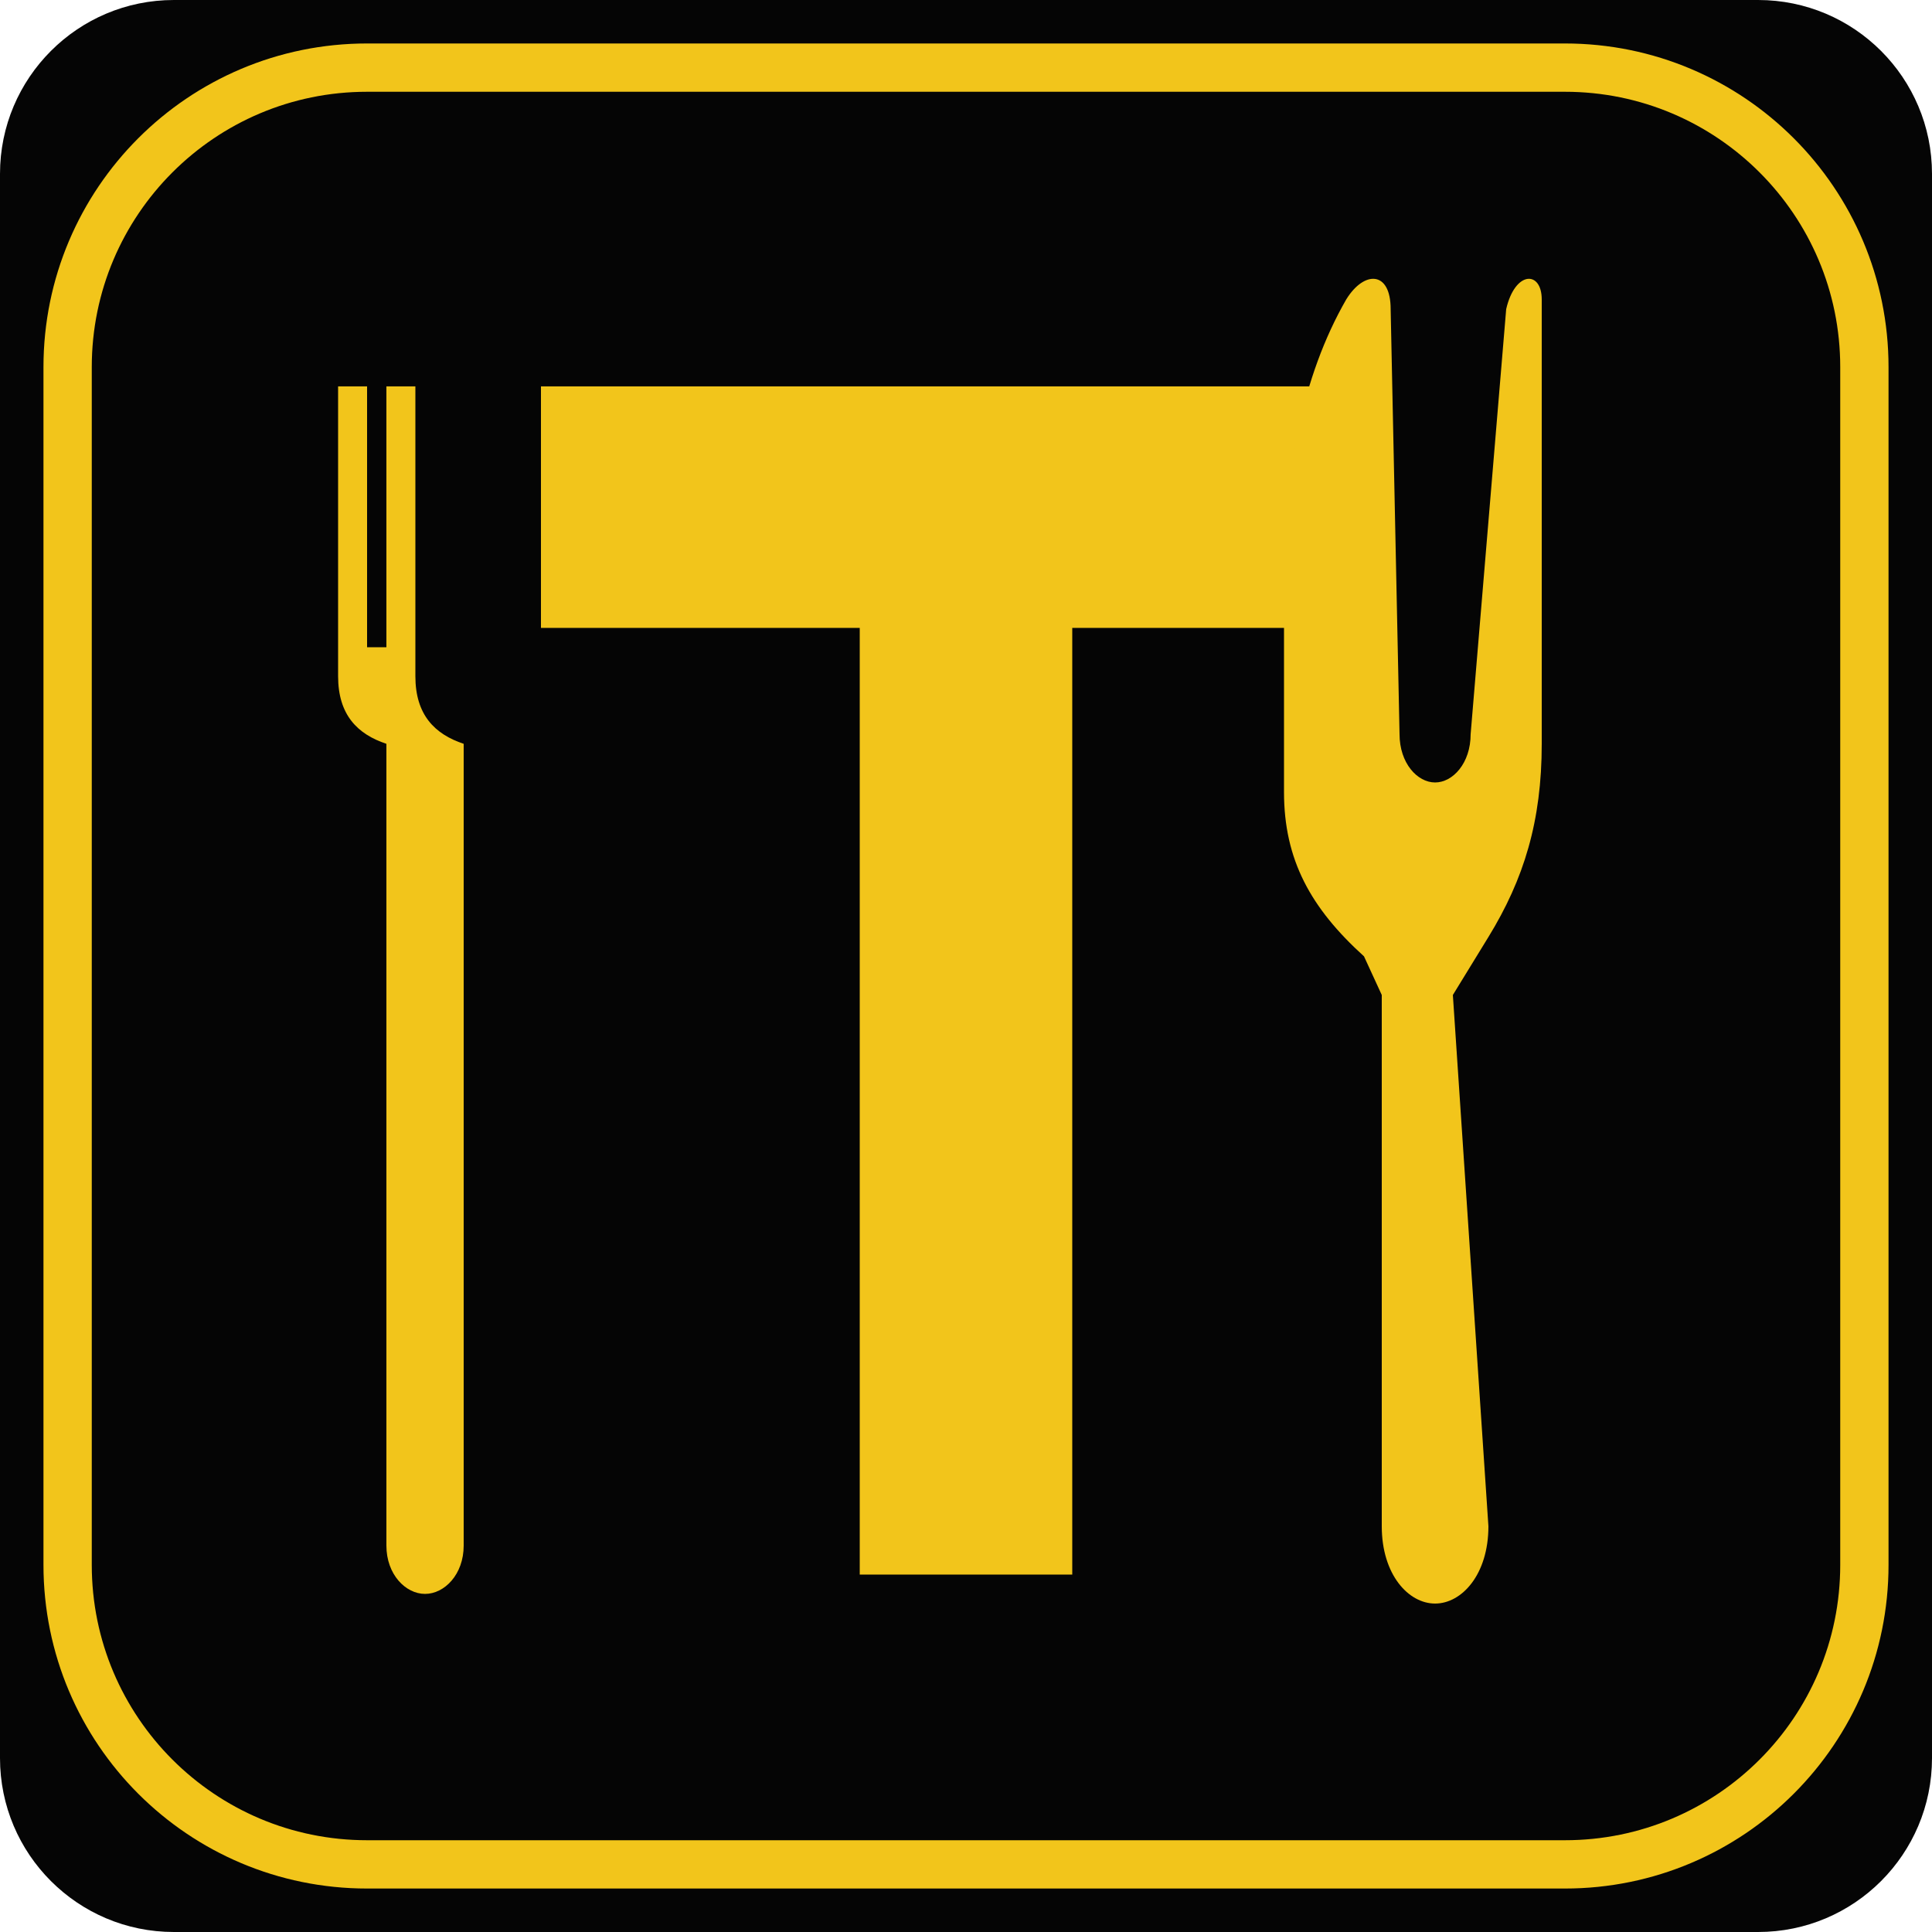
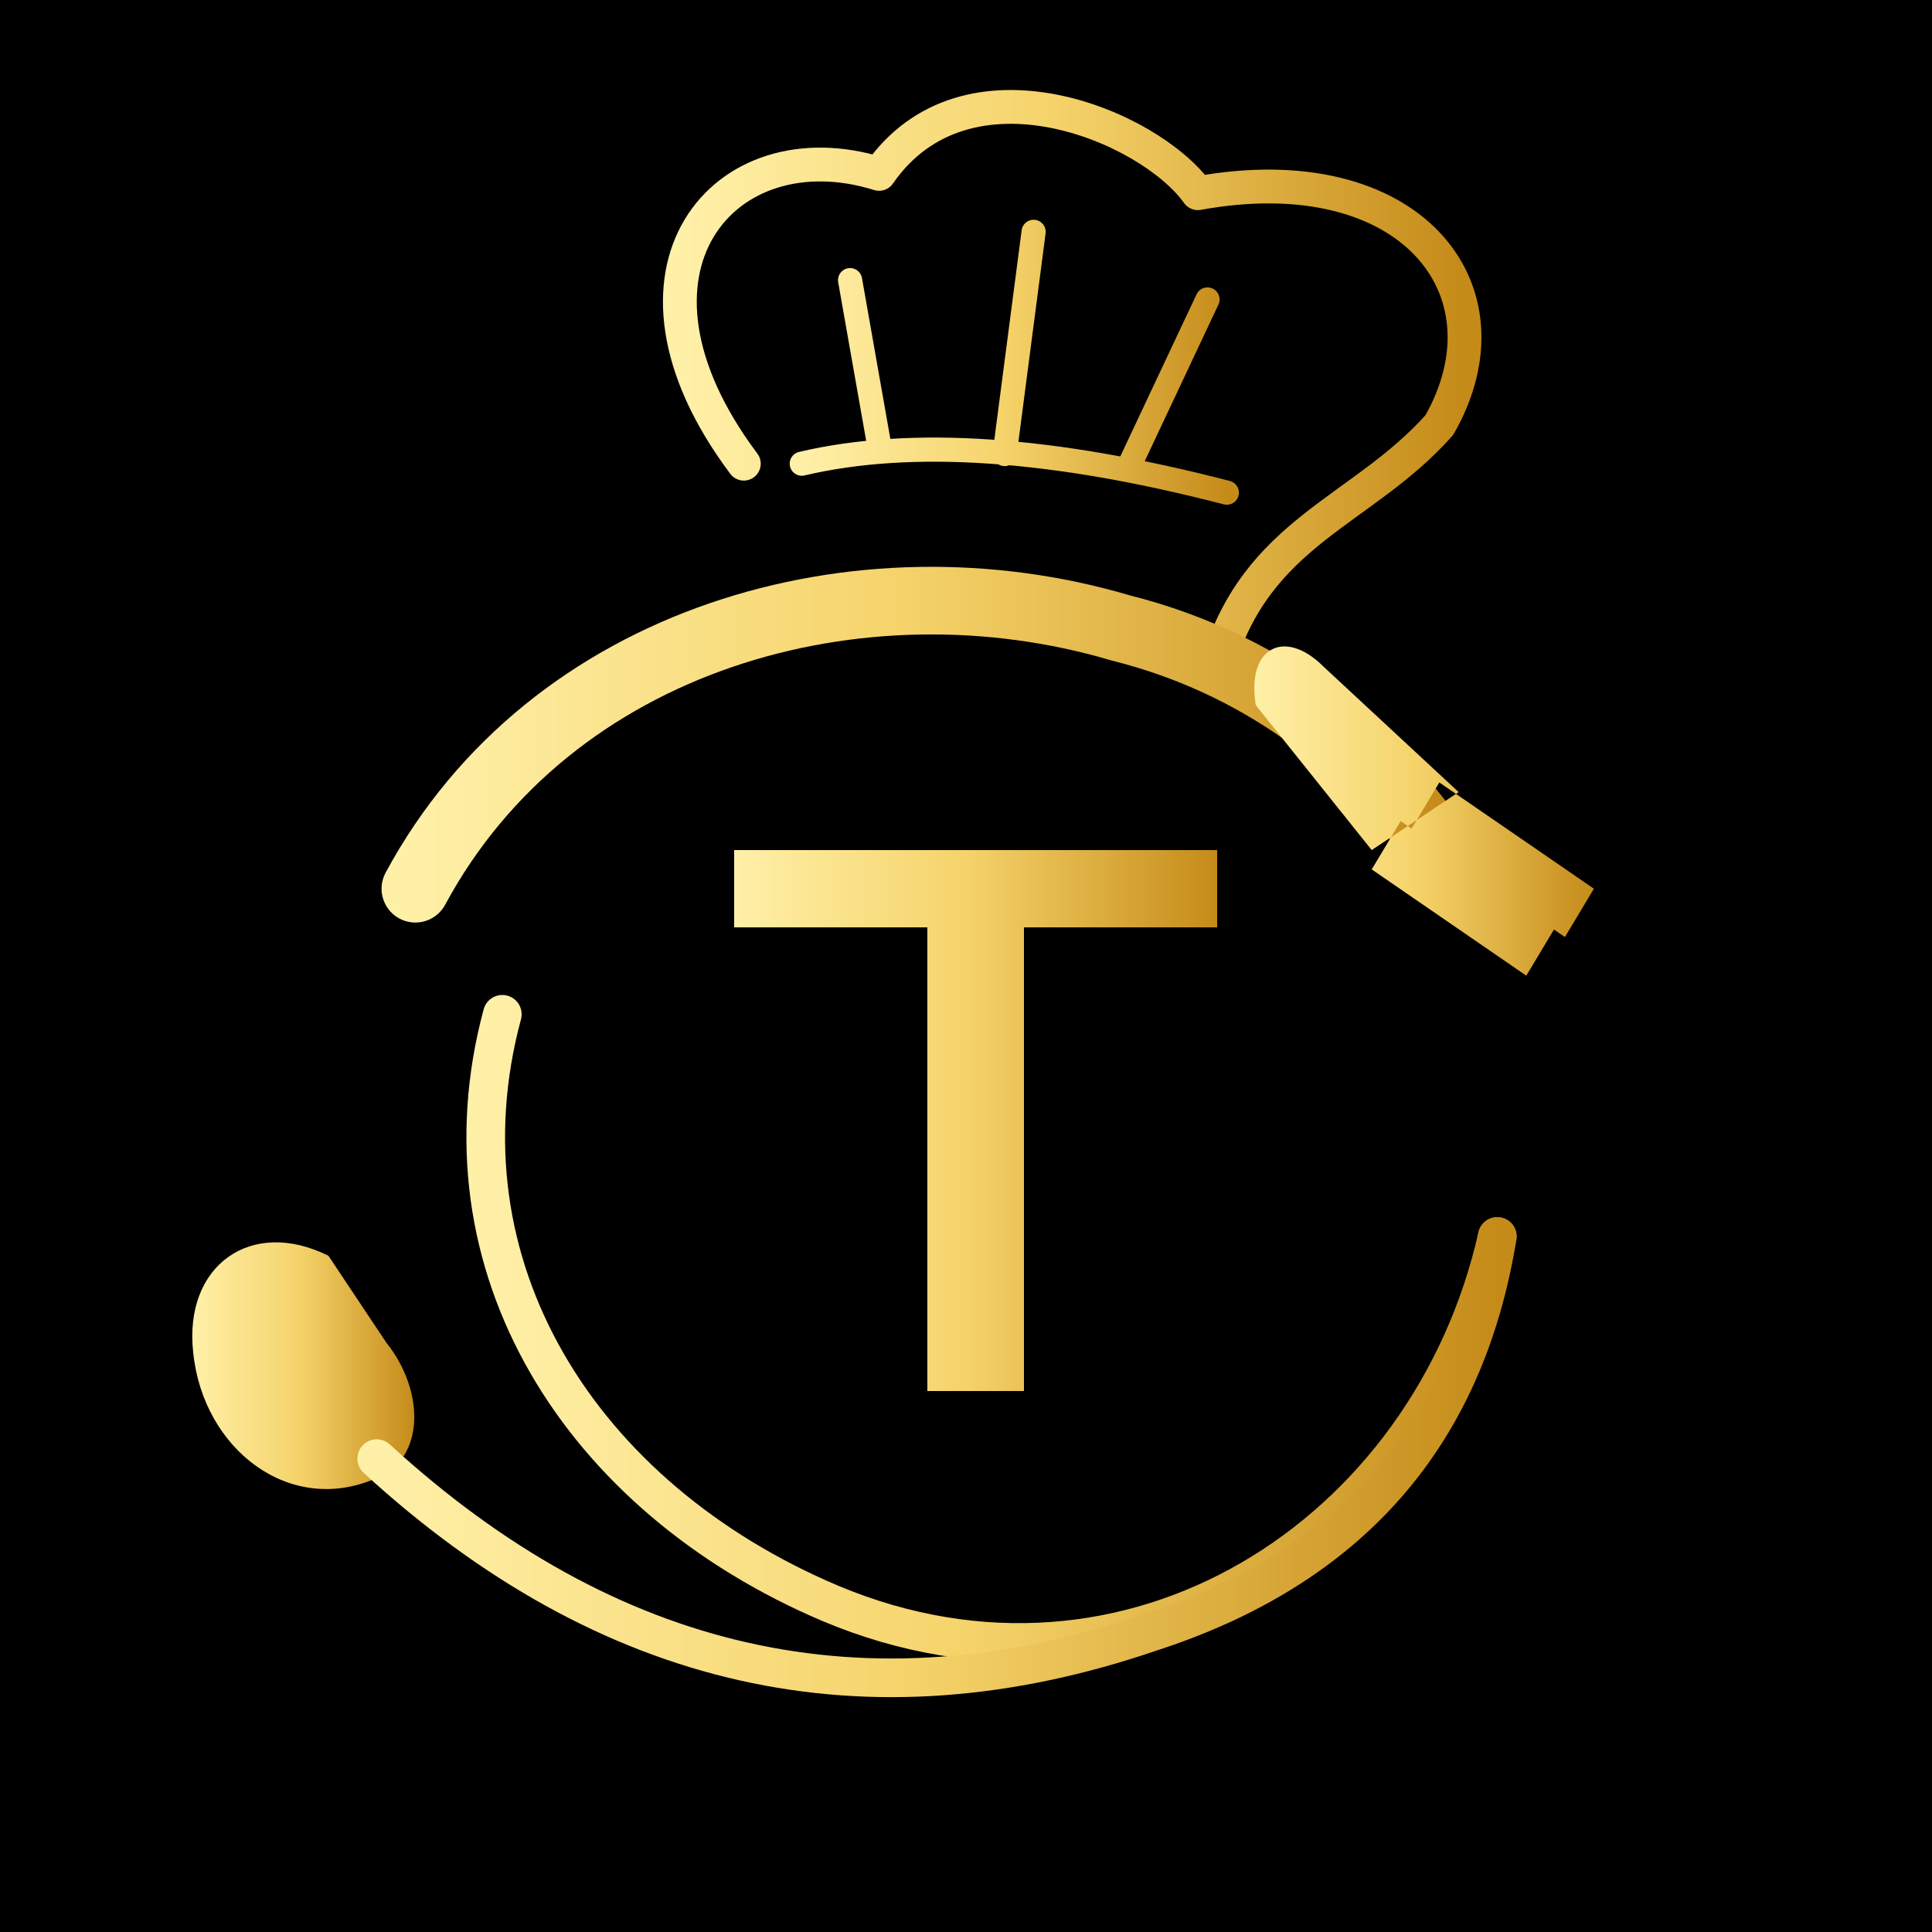
<svg xmlns="http://www.w3.org/2000/svg" viewBox="0 0 200 200">
-   <rect width="200" height="200" rx="18" fill="#050505" />
-   <rect x="7" y="7" width="186" height="186" rx="31" fill="none" stroke="#F2C51B" stroke-width="5" />
-   <g fill="#F2C51B">
-     <path d="M56 40H144V65H111V163H89V65H56Z" />
-     <path d="M35 40H38V70C38 74 40 76 43 77V160C43 163 41 165 39 165S35 163 35 160V77C32 76 30 74 30 70V40H33V67H35Z" transform="translate(5 0)" />
-     <path d="M158 31C153 39 151 49 151 60V82C151 89 154 94 160 99L162 103V158C162 163 165 166 168 166S174 163 174 158L170 103L174 97C178 91 180 85 180 77V31C180 28 177 28 176 32L172 76C172 79 170 81 168 81S164 79 164 76L163 32C163 28 160 28 158 31Z" transform="translate(-6 0) scale(.92 1)" />
+   <rect width="200" height="200" fill="#000" />
+   <defs>
+     <linearGradient id="gold" x1="0" y1="0" x2="1" y2="0">
+       <stop stop-color="#fff0a8" />
+       <stop offset=".48" stop-color="#f5d36a" />
+       <stop offset="1" stop-color="#c58b19" />
+     </linearGradient>
+   </defs>
+   <g fill="none" stroke="url(#gold)" stroke-linecap="round" stroke-linejoin="round">
+     <path stroke-width="3.5" d="M77 48 C62 28 75 13 91 18 C100 5 119 13 124 20 C146 16 157 30 149 44 C141 53 130 55 126 69" />
+     <path stroke-width="2.5" d="M83 48 Q100 44 127 51 M91 46 L88 29 M104 47 L107 24 M117 48 L125 31" />
+     <path stroke-width="7" d="M43 92 C57 66 89 57 116 65 C132 69 143 79 149 88" />
+     <path stroke-width="4" d="M52 105 C45 131 60 155 86 166 C117 179 148 159 155 128" />
  </g>
+   <path fill="url(#gold)" d="M76 88 H126 V96 H106 V144 H96 V96 H76 Z" />
+   <path fill="url(#gold)" d="M137 69 C133 65 129 67 130 73 L142 88 L151 82 Z M145 85 L161 96 L158 101 L142 90 Z M149 81 L165 92 L162 97 L146 86 Z" />
+   <path fill="url(#gold)" d="M34 130 C26 126 19 131 20 140 C21 150 30 157 39 153 C44 151 44 144 40 139 Z" />
+   <path fill="none" stroke="url(#gold)" stroke-width="4" stroke-linecap="round" d="M39 151 Q75 184 119 169 Q150 159 155 128" />
</svg>
